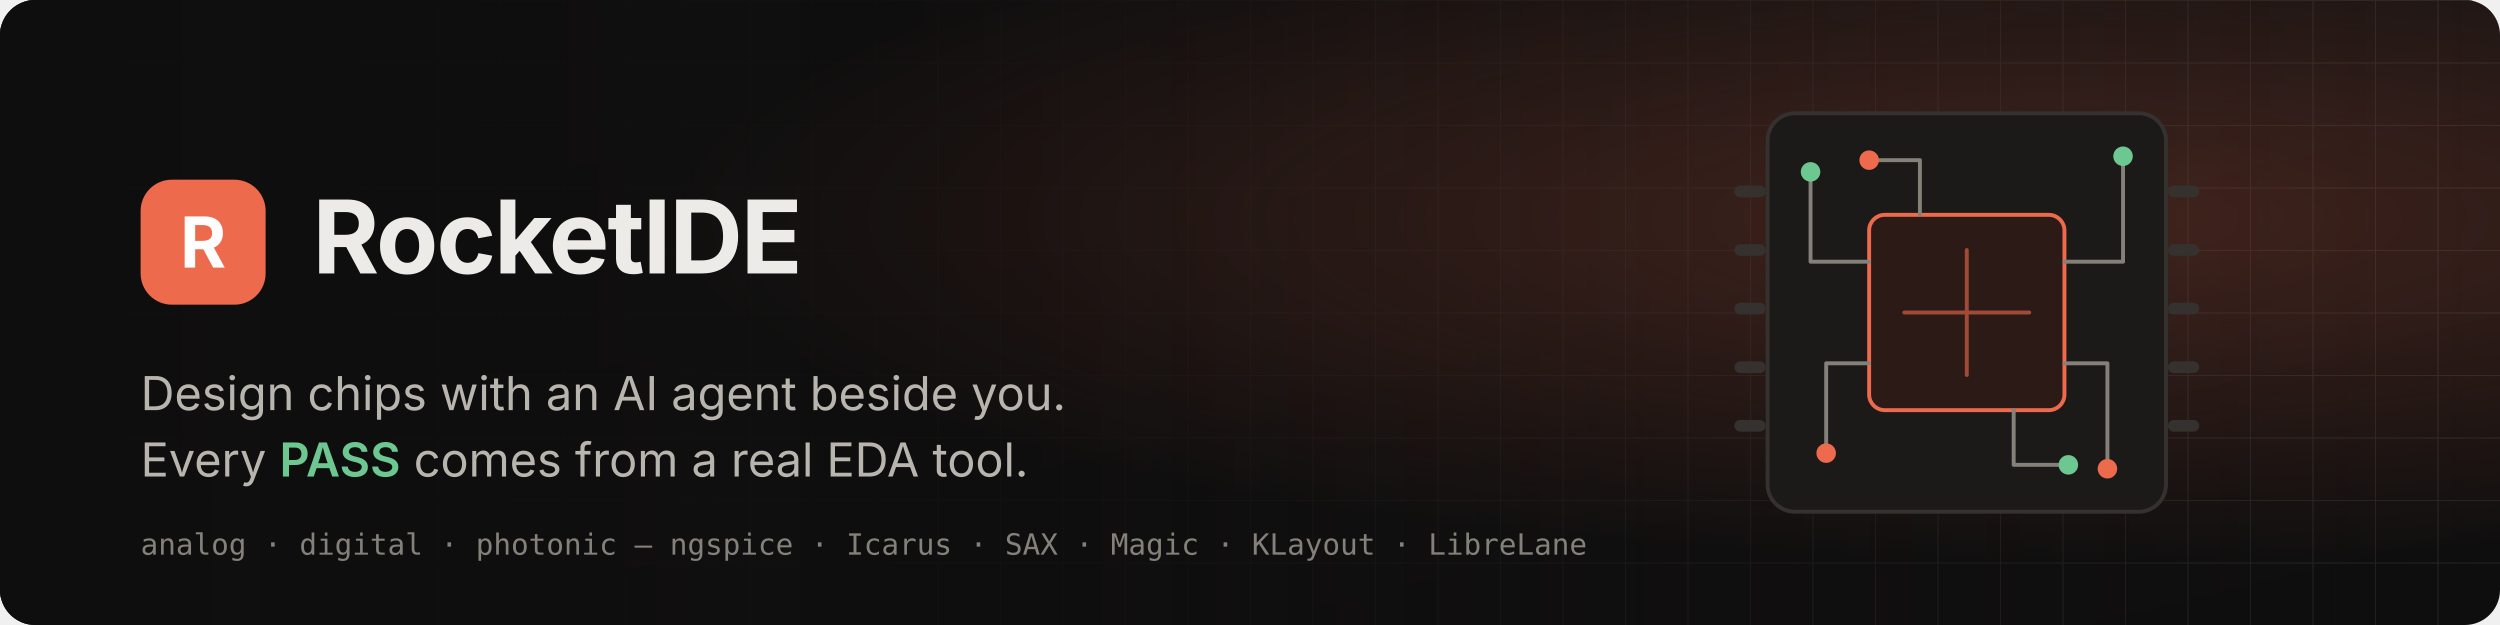
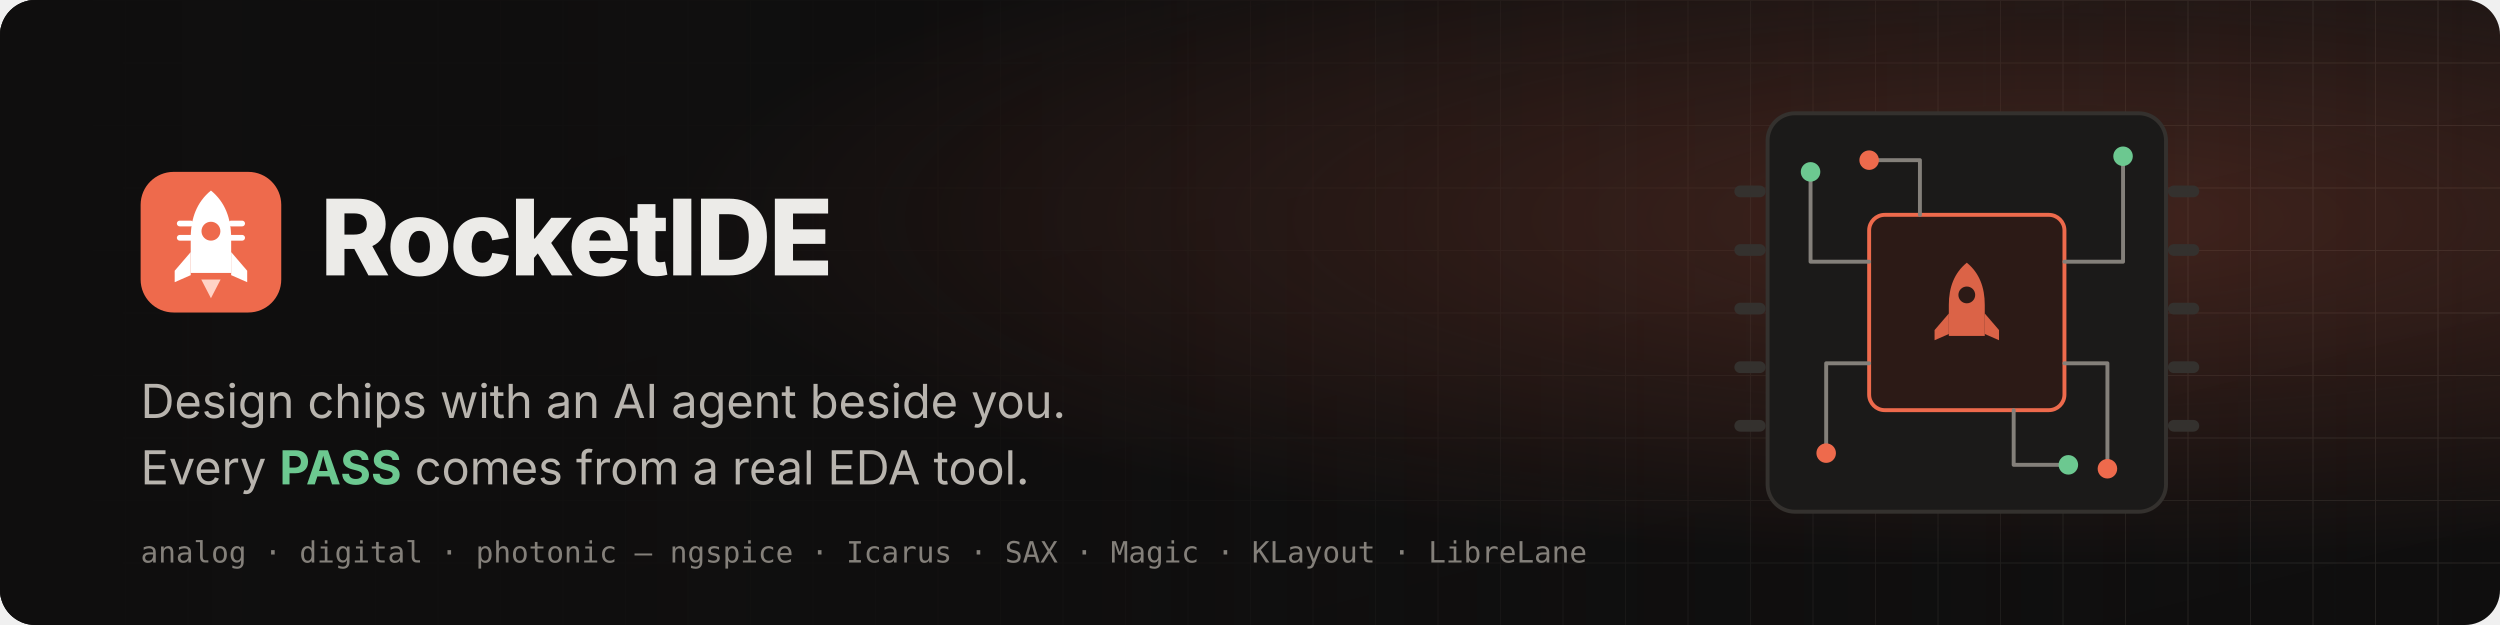
<svg xmlns="http://www.w3.org/2000/svg" width="1280" height="320" viewBox="0 0 1280 320" role="img" aria-labelledby="title desc">
+   <style />
  <defs>
    <linearGradient id="bg" x1="0" y1="0" x2="1" y2="1">
      <stop offset="0" stop-color="#151414" />
      <stop offset="1" stop-color="#0f0e0e" />
    </linearGradient>
    <radialGradient id="glow" cx="0.82" cy="0.35" r="0.55">
      <stop offset="0" stop-color="#ee6a4c" stop-opacity="0.22" />
      <stop offset="1" stop-color="#ee6a4c" stop-opacity="0" />
    </radialGradient>
    <pattern id="grid" width="32" height="32" patternUnits="userSpaceOnUse">
      <path d="M32 0H0V32" fill="none" stroke="#262422" stroke-width="1" />
    </pattern>
    <linearGradient id="fade" x1="0" y1="0" x2="1" y2="0">
-       <stop offset="0" stop-color="#0f0e0e" stop-opacity="1" />
+       <stop offset="0" stop-color="#0f0e0e" />
      <stop offset="0.45" stop-color="#0f0e0e" stop-opacity="0.85" />
      <stop offset="1" stop-color="#0f0e0e" stop-opacity="0" />
    </linearGradient>
  </defs>
  <rect width="1280" height="320" rx="18" fill="url(#bg)" />
  <rect width="1280" height="320" rx="18" fill="url(#grid)" />
  <rect width="1280" height="320" rx="18" fill="url(#fade)" />
  <rect width="1280" height="320" rx="18" fill="url(#glow)" />
-   <g transform="translate(905 58)" fill="none" stroke-linecap="round" stroke-linejoin="round">
+   <g class="die" transform="translate(905 58)" fill="none" stroke-linecap="round" stroke-linejoin="round">
    <rect x="0" y="0" width="204" height="204" rx="14" fill="#1b1a19" stroke="#34312e" stroke-width="2" />
    <rect x="52" y="52" width="100" height="100" rx="8" fill="#2c1a16" stroke="#ee6a4c" stroke-width="2" />
-     <path d="M70 102h64M102 70v64" stroke="#ee6a4c" stroke-width="2" opacity="0.6" />
+     <g transform="translate(70 66) scale(1.0)">
+       <path d="M32 8.5c6.4 5.2 9.2 12.6 9.2 21.6V46H22.8V30.1c0-9 2.8-16.4 9.2-21.6z" fill="#ee6a4c" opacity="0.9" transform="translate(0 2) scale(1)" />
+       <path d="M22.8 36.5 15.5 45v5.2l7.3-3.2zM41.2 36.5 48.5 45v5.2l-7.3-3.2z" fill="#ee6a4c" opacity="0.9" />
+       <circle cx="32" cy="27" r="4.3" fill="#2c1a16" />
+     </g>
    <g stroke="#84807a" stroke-width="2">
      <path d="M52 76H22V30" />
      <path d="M52 128H30v46" />
      <path d="M152 76h30V22" />
      <path d="M152 128h22v54" />
      <path d="M78 52V24h-26" />
      <path d="M126 152v28h28" />
    </g>
-     <g fill="#6cc890" stroke="none">
-       <circle cx="22" cy="30" r="5" />
-       <circle cx="182" cy="22" r="5" />
-       <circle cx="154" cy="180" r="5" />
-     </g>
-     <g fill="#ee6a4c" stroke="none">
-       <circle cx="30" cy="174" r="5" />
-       <circle cx="52" cy="24" r="5" />
-       <circle cx="174" cy="182" r="5" />
+     <g stroke="#ee6a4c" stroke-width="2.4" />
+     <g stroke="none">
+       <circle class="pad" cx="22" cy="30" r="5" fill="#6cc890" />
+       <circle class="pad d2" cx="182" cy="22" r="5" fill="#6cc890" />
+       <circle class="pad d3" cx="154" cy="180" r="5" fill="#6cc890" />
+       <circle class="pad d4" cx="30" cy="174" r="5" fill="#ee6a4c" />
+       <circle class="pad d2" cx="52" cy="24" r="5" fill="#ee6a4c" />
+       <circle class="pad d3" cx="174" cy="182" r="5" fill="#ee6a4c" />
    </g>
    <g stroke="#34312e" stroke-width="6">
      <path d="M-14 40h10M-14 70h10M-14 100h10M-14 130h10M-14 160h10" />
      <path d="M208 40h10M208 70h10M208 100h10M208 130h10M208 160h10" />
    </g>
  </g>
-   <g transform="translate(72 92)">
-     <rect width="64" height="64" rx="16" fill="#ee6a4c" />
-     <text x="32" y="45" text-anchor="middle" font-family="Inter, 'Segoe UI', system-ui, -apple-system, sans-serif" font-size="36" font-weight="700" fill="#ffffff">R</text>
-     <text x="88" y="48" font-family="Inter, 'Segoe UI', system-ui, -apple-system, sans-serif" font-size="52" font-weight="700" fill="#ecebe8" letter-spacing="-1">RocketIDE</text>
-   </g>
-   <text x="72" y="210" font-family="Inter, 'Segoe UI', system-ui, -apple-system, sans-serif" font-size="24" fill="#b8b4ae">Design chips with an AI agent beside you.</text>
-   <text x="72" y="244" font-family="Inter, 'Segoe UI', system-ui, -apple-system, sans-serif" font-size="24" fill="#b8b4ae">Every <tspan fill="#6cc890" font-weight="600">PASS</tspan> comes from a real EDA tool.</text>
-   <text x="72" y="284" font-family="'JetBrains Mono', 'SF Mono', ui-monospace, Menlo, Consolas, monospace" font-size="15" fill="#84807a">analog · digital · photonic   —   ngspice · Icarus · SAX · Magic · KLayout · LibreLane</text>
+   <svg x="72" y="88" width="72" height="72" viewBox="0 0 64 64">
+     <g class="tile">
+       <rect width="64" height="64" rx="15" fill="#ee6a4c" />
+     </g>
+     <clipPath id="tileclip">
+       <rect width="64" height="64" rx="15" />
+     </clipPath>
+     <g clip-path="url(#tileclip)">
+       <g class="rocket">
+         <g class="flame">
+           <path d="M27.6 49h8.8L32 57.5z" fill="#ffd3c6" />
+         </g>
+         <path d="M22.8 36.5 15.5 45v5.2l7.3-3.2zM41.2 36.5 48.5 45v5.2l-7.3-3.2z" fill="#ffffff" />
+         <path d="M32 8.5c6.4 5.2 9.2 12.6 9.2 21.6V46H22.8V30.1c0-9 2.8-16.4 9.2-21.6z" fill="#ffffff" />
+         <circle class="window" cx="32" cy="27" r="4.3" fill="#ee6a4c" />
+         <g stroke="#ffffff" stroke-width="2.6" stroke-linecap="round">
+           <path class="pin p1" d="M17.8 23.5h5" />
+           <path class="pin p2" d="M41.2 23.5h5" />
+           <path class="pin p3" d="M17.8 30h5" />
+           <path class="pin p4" d="M41.2 30h5" />
+         </g>
+       </g>
+     </g>
+   </svg>
+   <text class="word" x="164" y="141" font-family="Manrope, Inter, 'Segoe UI', system-ui, -apple-system, sans-serif" font-size="54" font-weight="800" fill="#ecebe8" letter-spacing="-1.2">RocketIDE</text>
+   <text class="line1" x="72" y="214" font-family="Manrope, Inter, 'Segoe UI', system-ui, -apple-system, sans-serif" font-size="24" fill="#b8b4ae">Design chips with an AI agent beside you.</text>
+   <text class="line2" x="72" y="248" font-family="Manrope, Inter, 'Segoe UI', system-ui, -apple-system, sans-serif" font-size="24" fill="#b8b4ae">Every <tspan fill="#6cc890" font-weight="700">PASS</tspan> comes from a real EDA tool.</text>
+   <text class="tools" x="72" y="288" font-family="'JetBrains Mono','SF Mono',ui-monospace,Menlo,Consolas,monospace" font-size="15" fill="#84807a">analog · digital · photonic   —   ngspice · Icarus · SAX · Magic · KLayout · LibreLane</text>
</svg>
